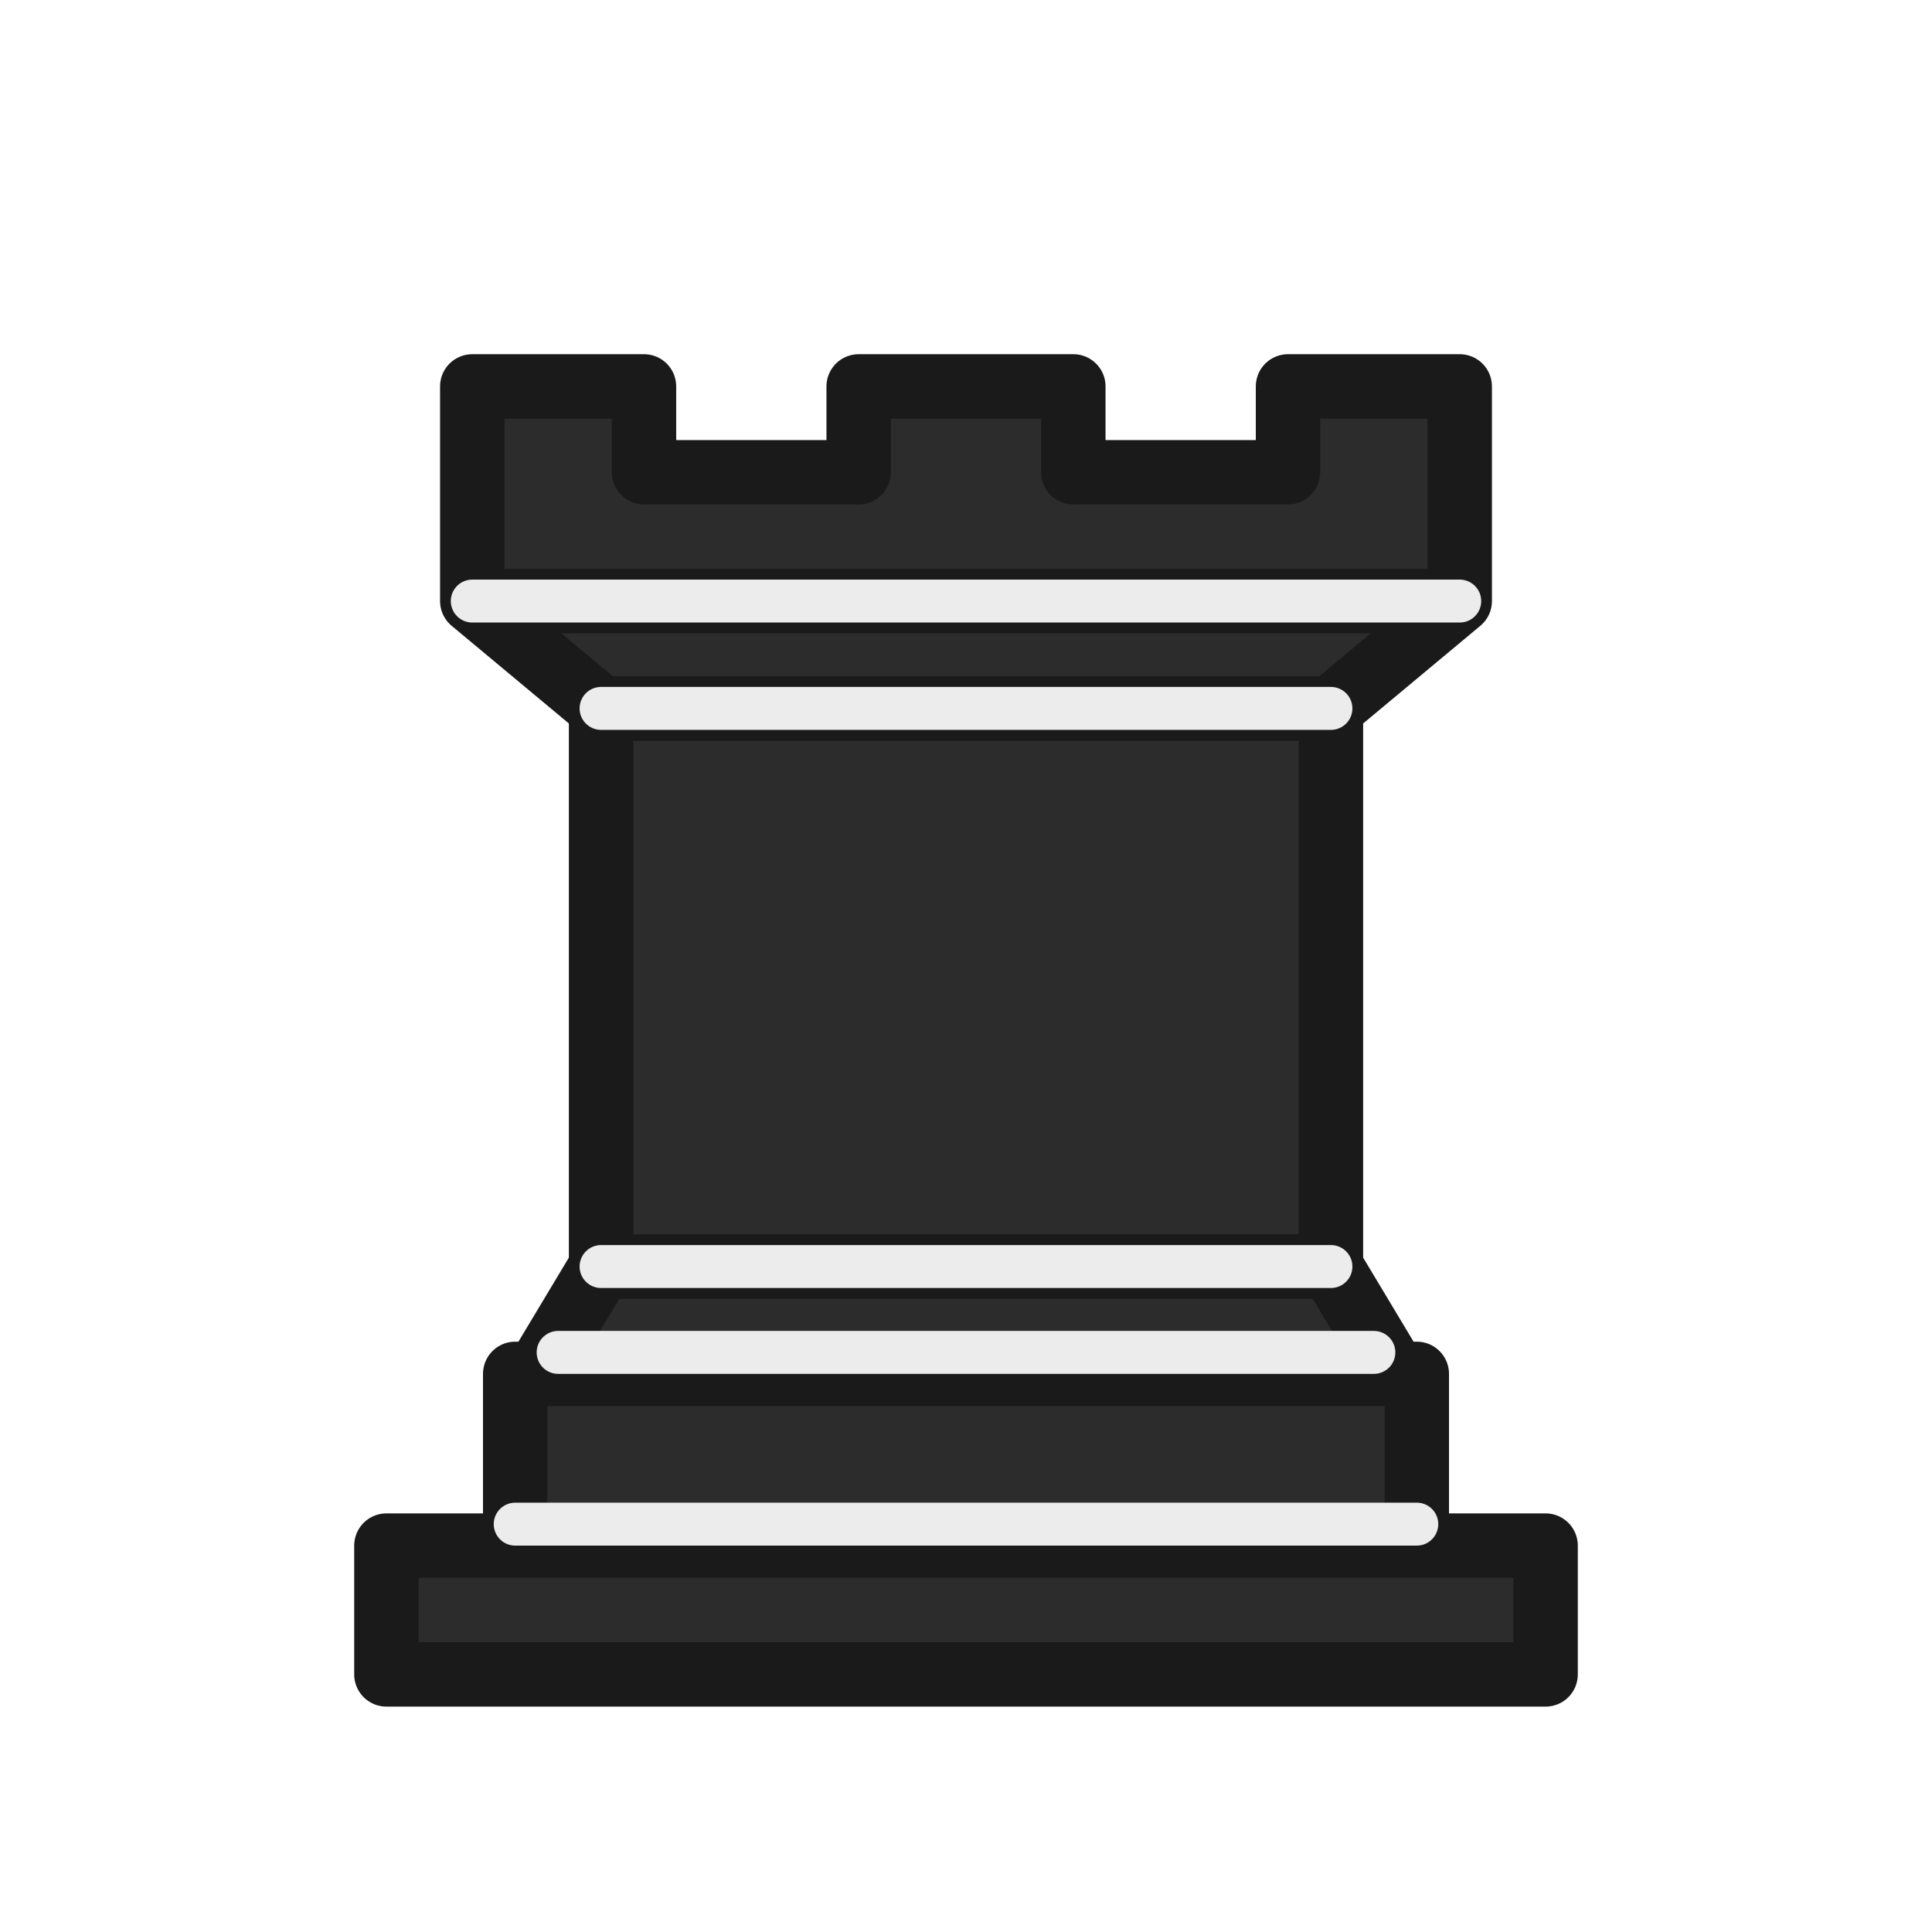
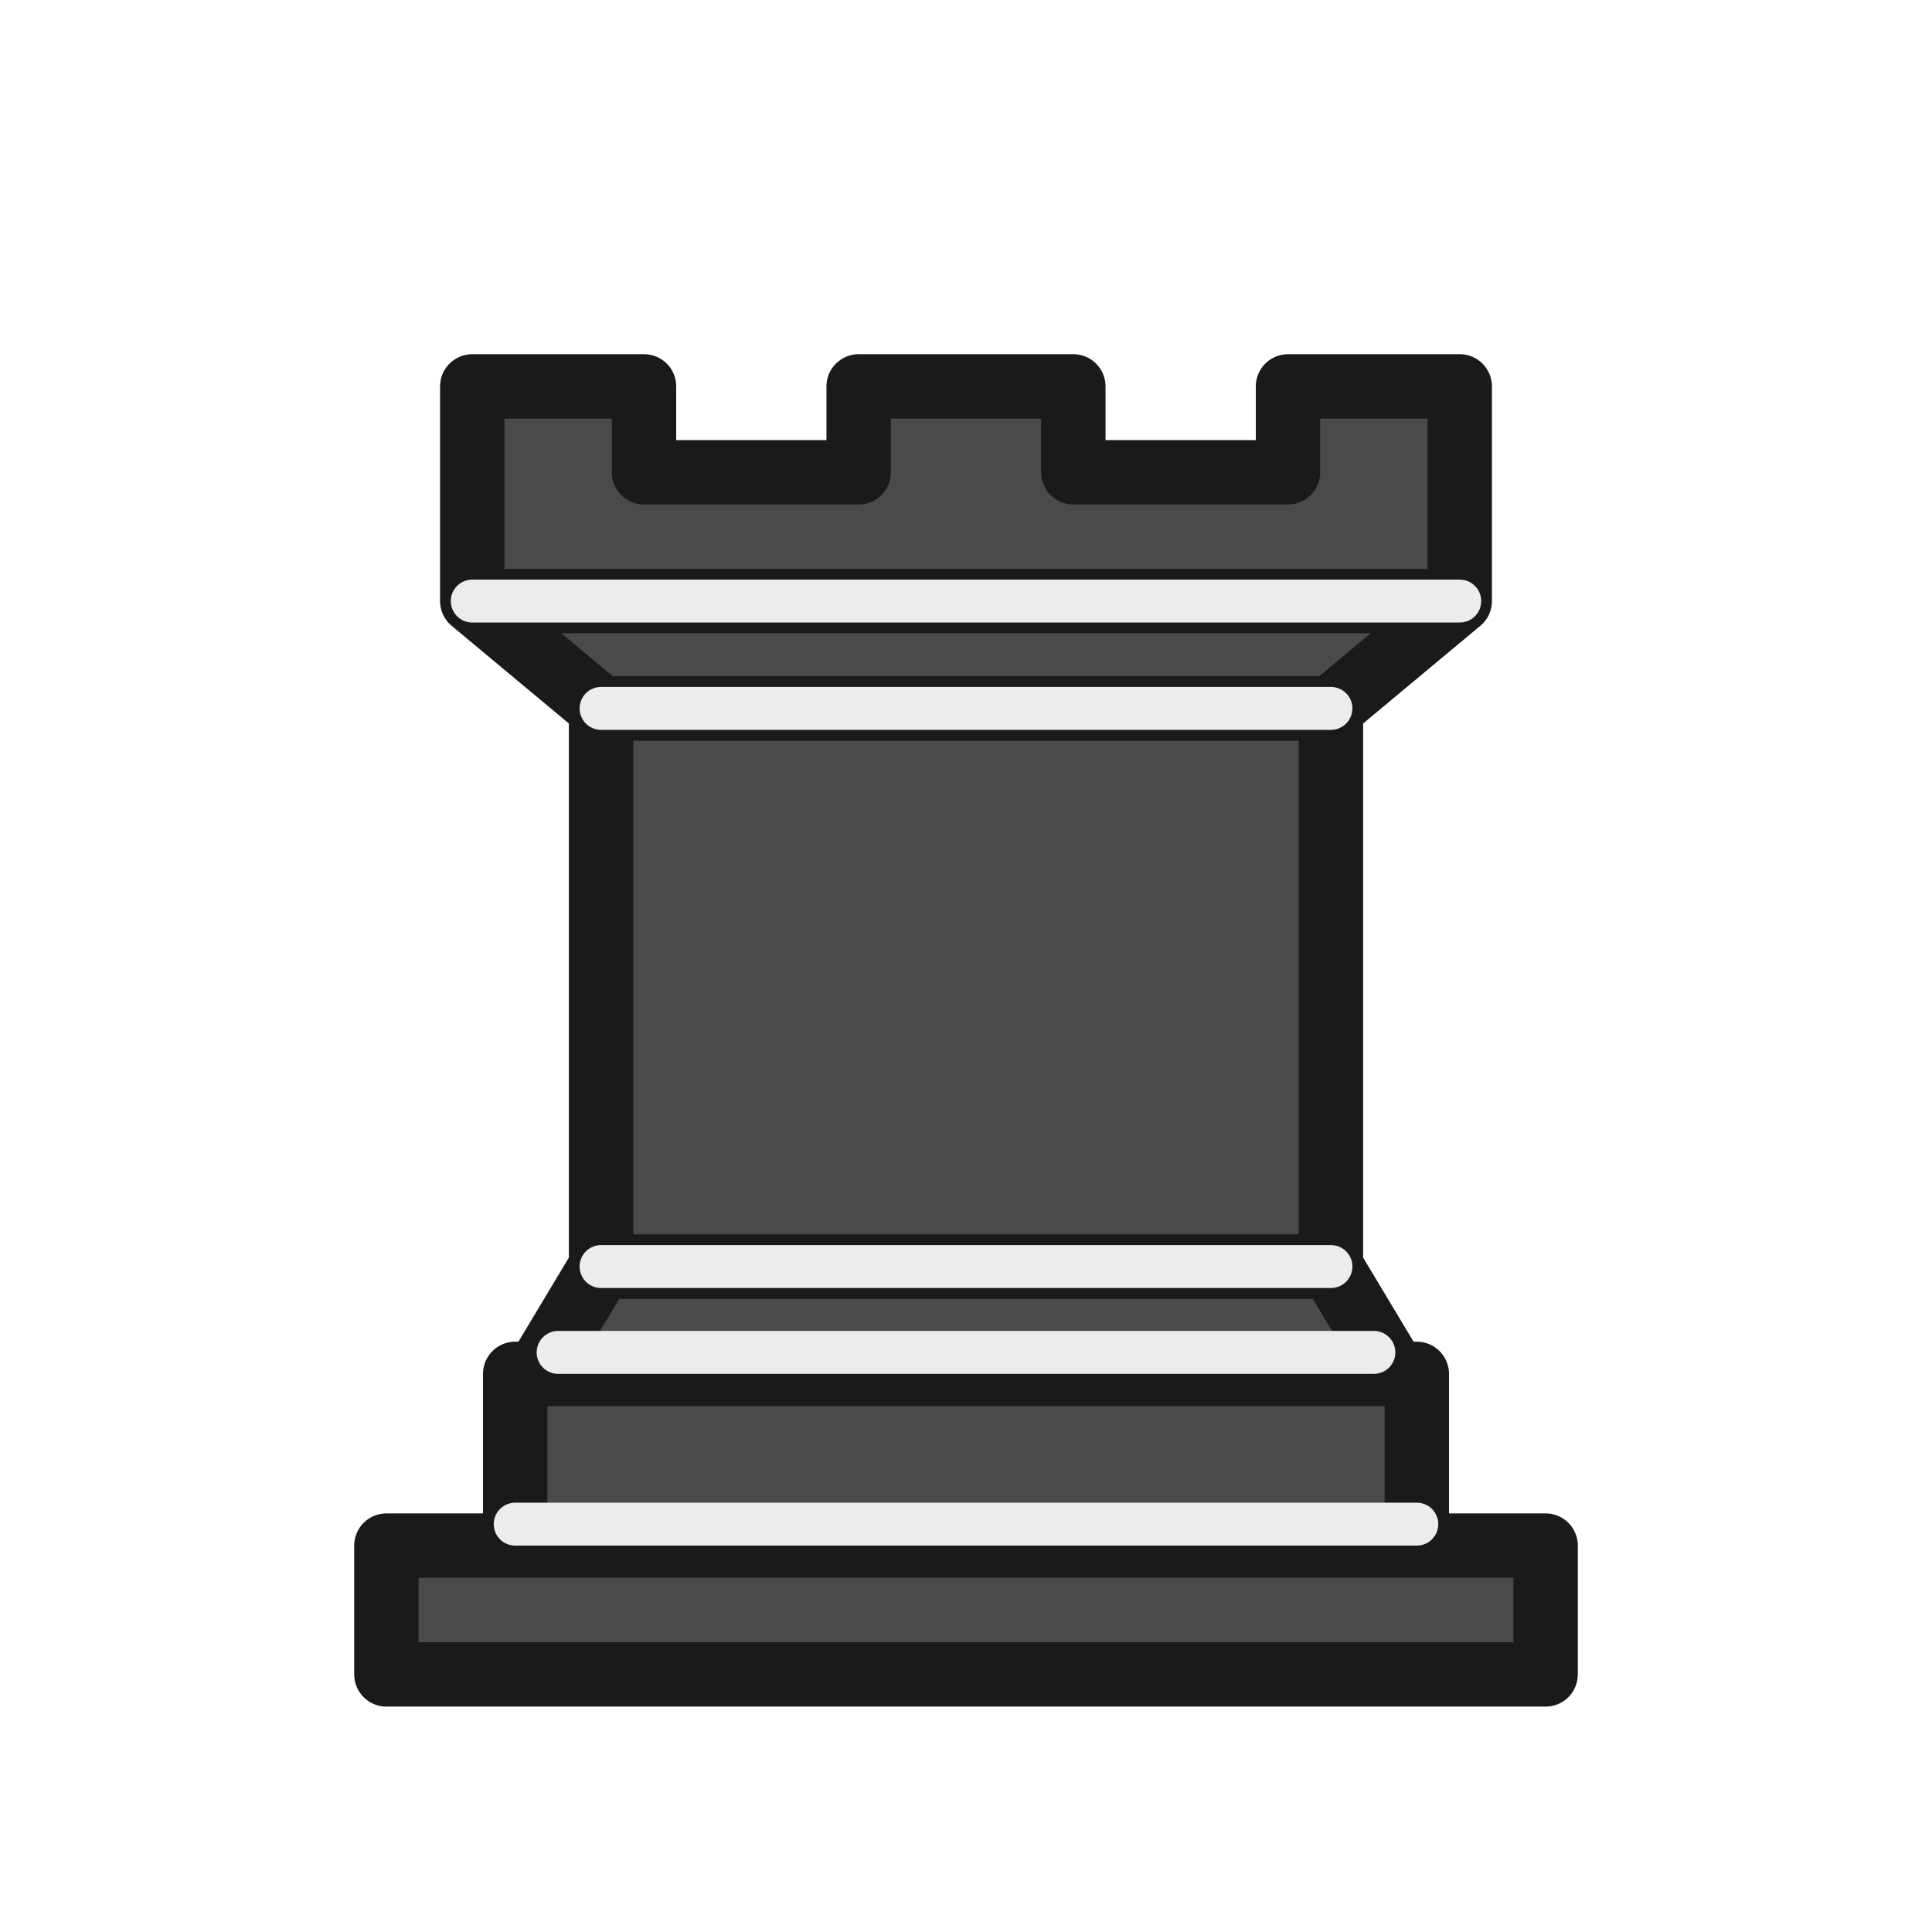
<svg xmlns="http://www.w3.org/2000/svg" viewBox="0 0 45 45">
-   <g fill="#2c2c2c" fill-rule="evenodd" stroke="#1a1a1a" stroke-linecap="round" stroke-linejoin="round" stroke-width="1.5">
+   <g fill="#4a4a4a" fill-rule="evenodd" stroke="#1a1a1a" stroke-linecap="round" stroke-linejoin="round" stroke-width="1.5">
    <path stroke-linecap="butt" d="M9 39h27v-3H9zm3.5-7 1.5-2.5h17l1.5 2.5zm-.5 4v-4h21v4z" />
    <path stroke-linecap="butt" stroke-linejoin="miter" d="M14 29.5v-13h17v13z" />
    <path stroke-linecap="butt" d="M14 16.5 11 14h23l-3 2.5zM11 14V9h4v2h5V9h5v2h5V9h4v5z" />
    <path fill="none" stroke="#ececec" stroke-linejoin="miter" stroke-width="1" d="M12 35.5h21m-20-4h19m-18-2h17m-17-13h17M11 14h23" />
  </g>
</svg>
